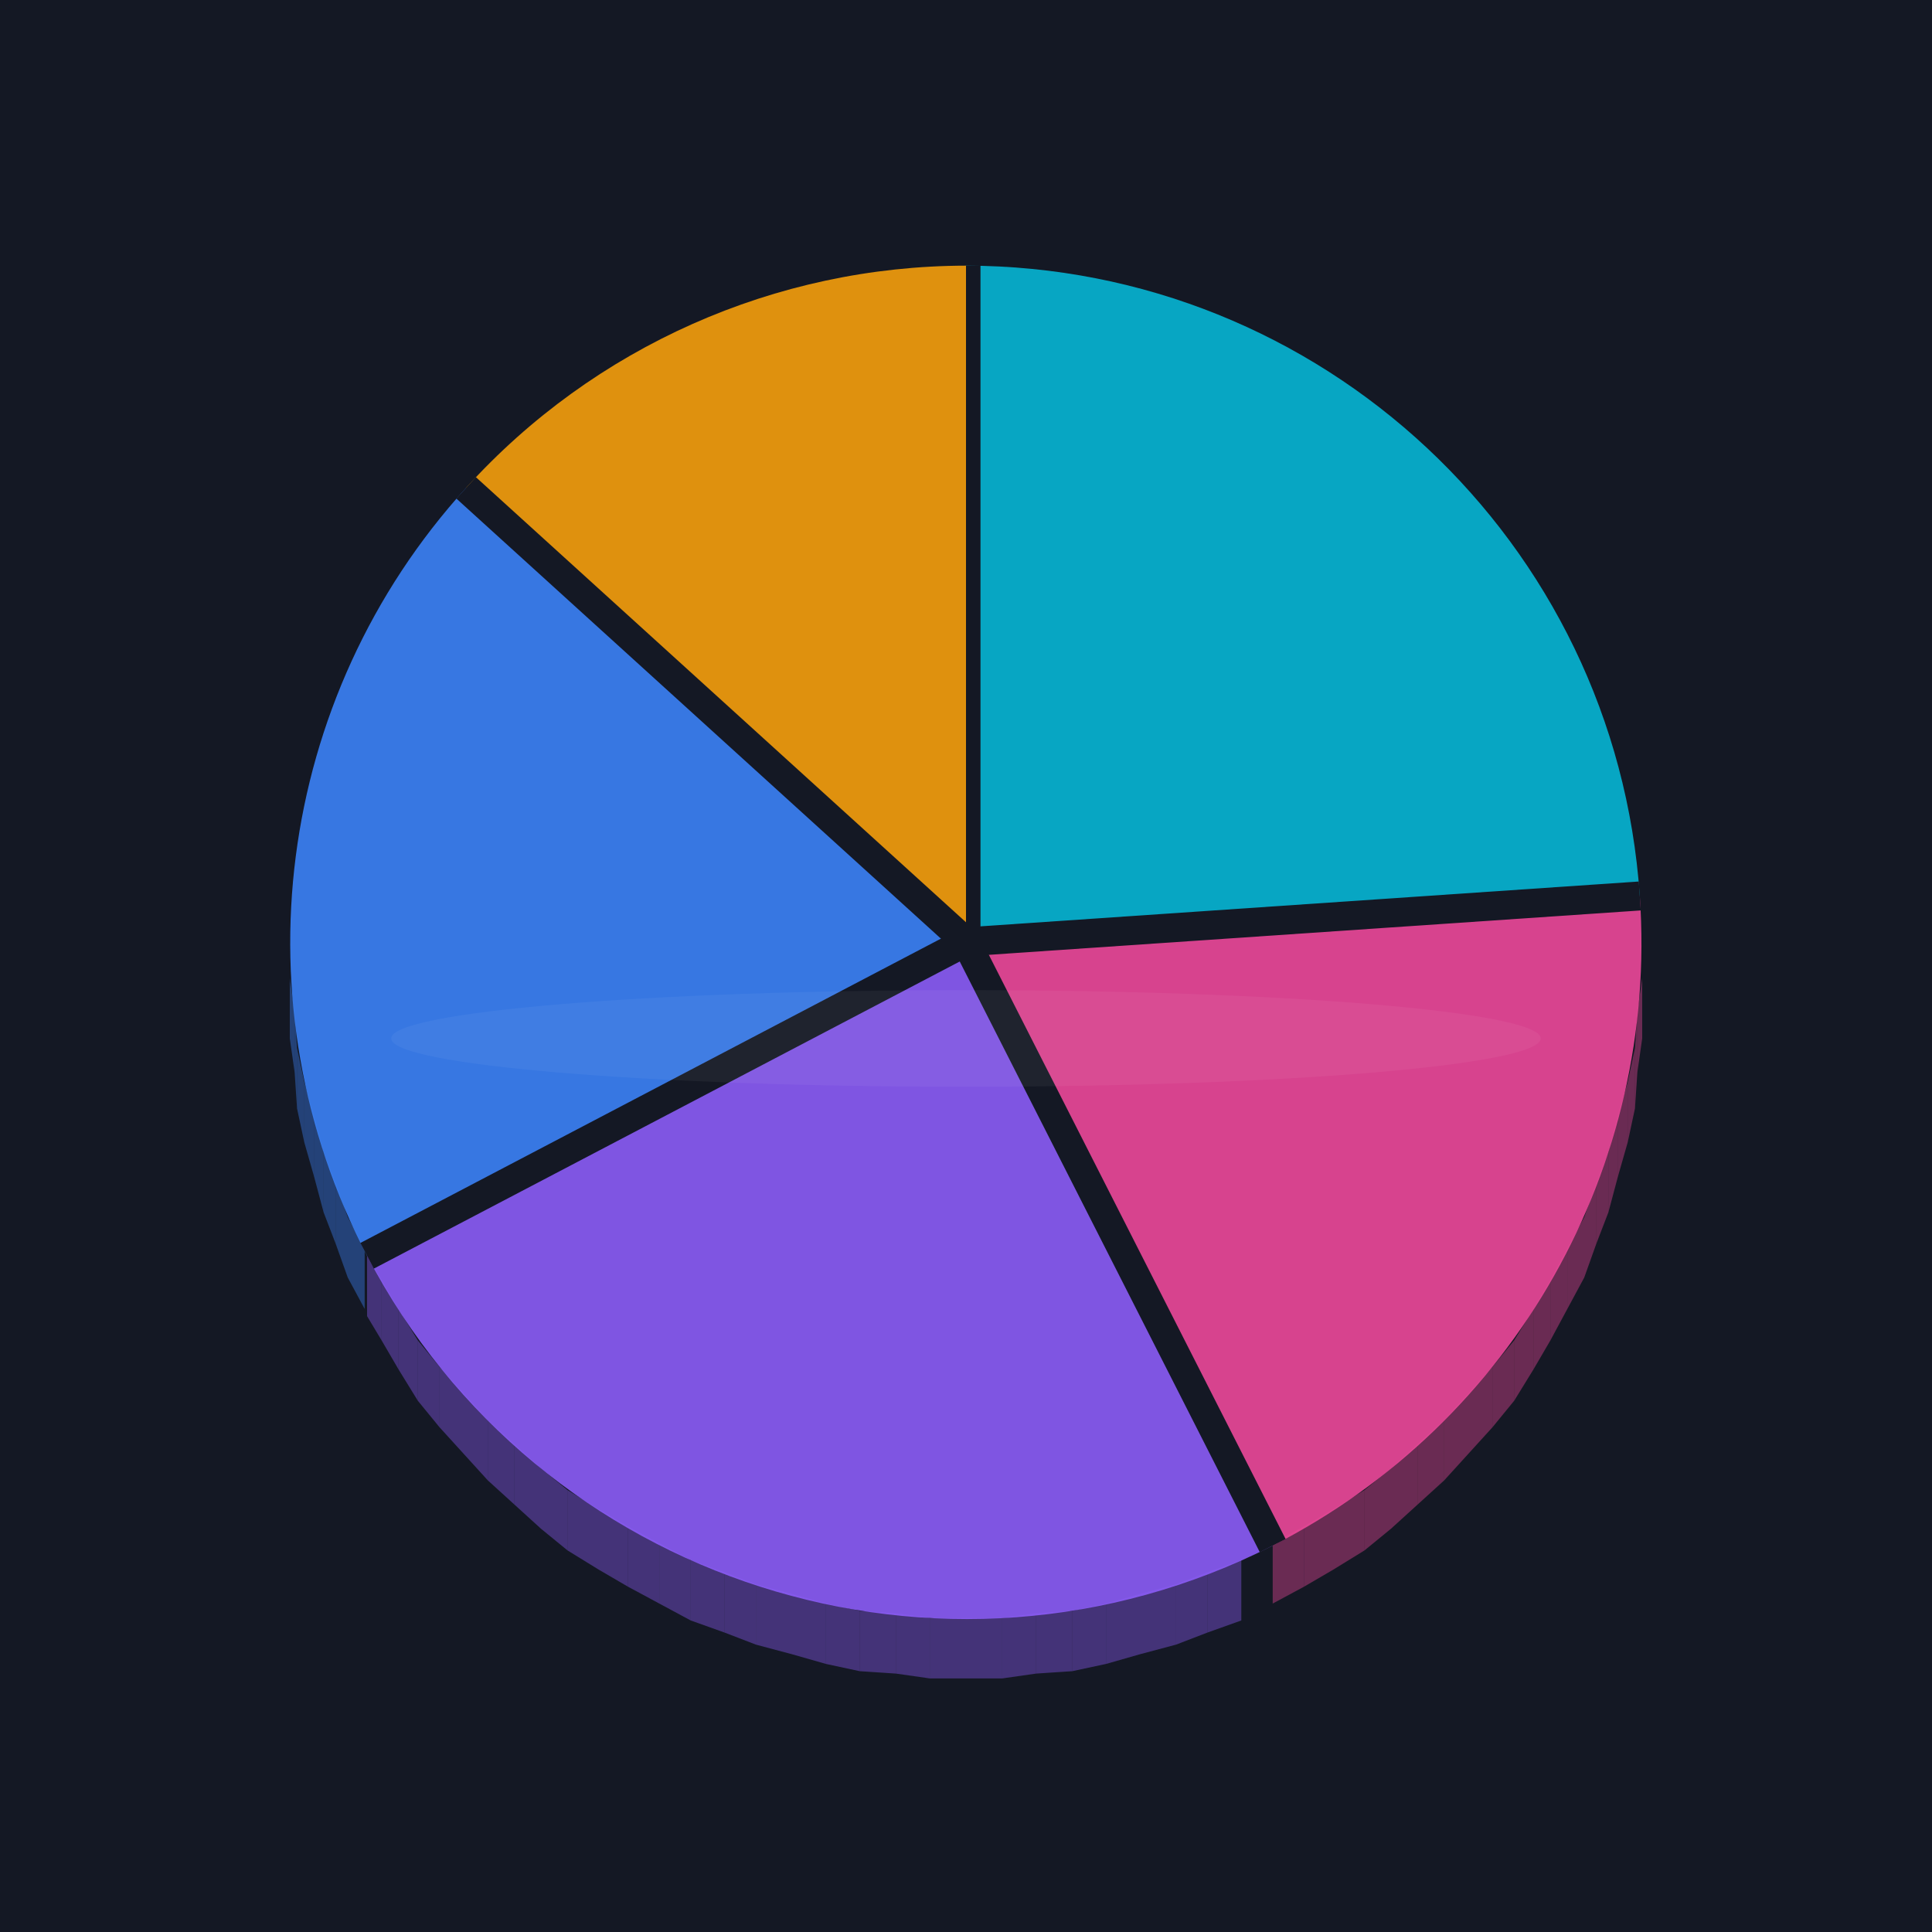
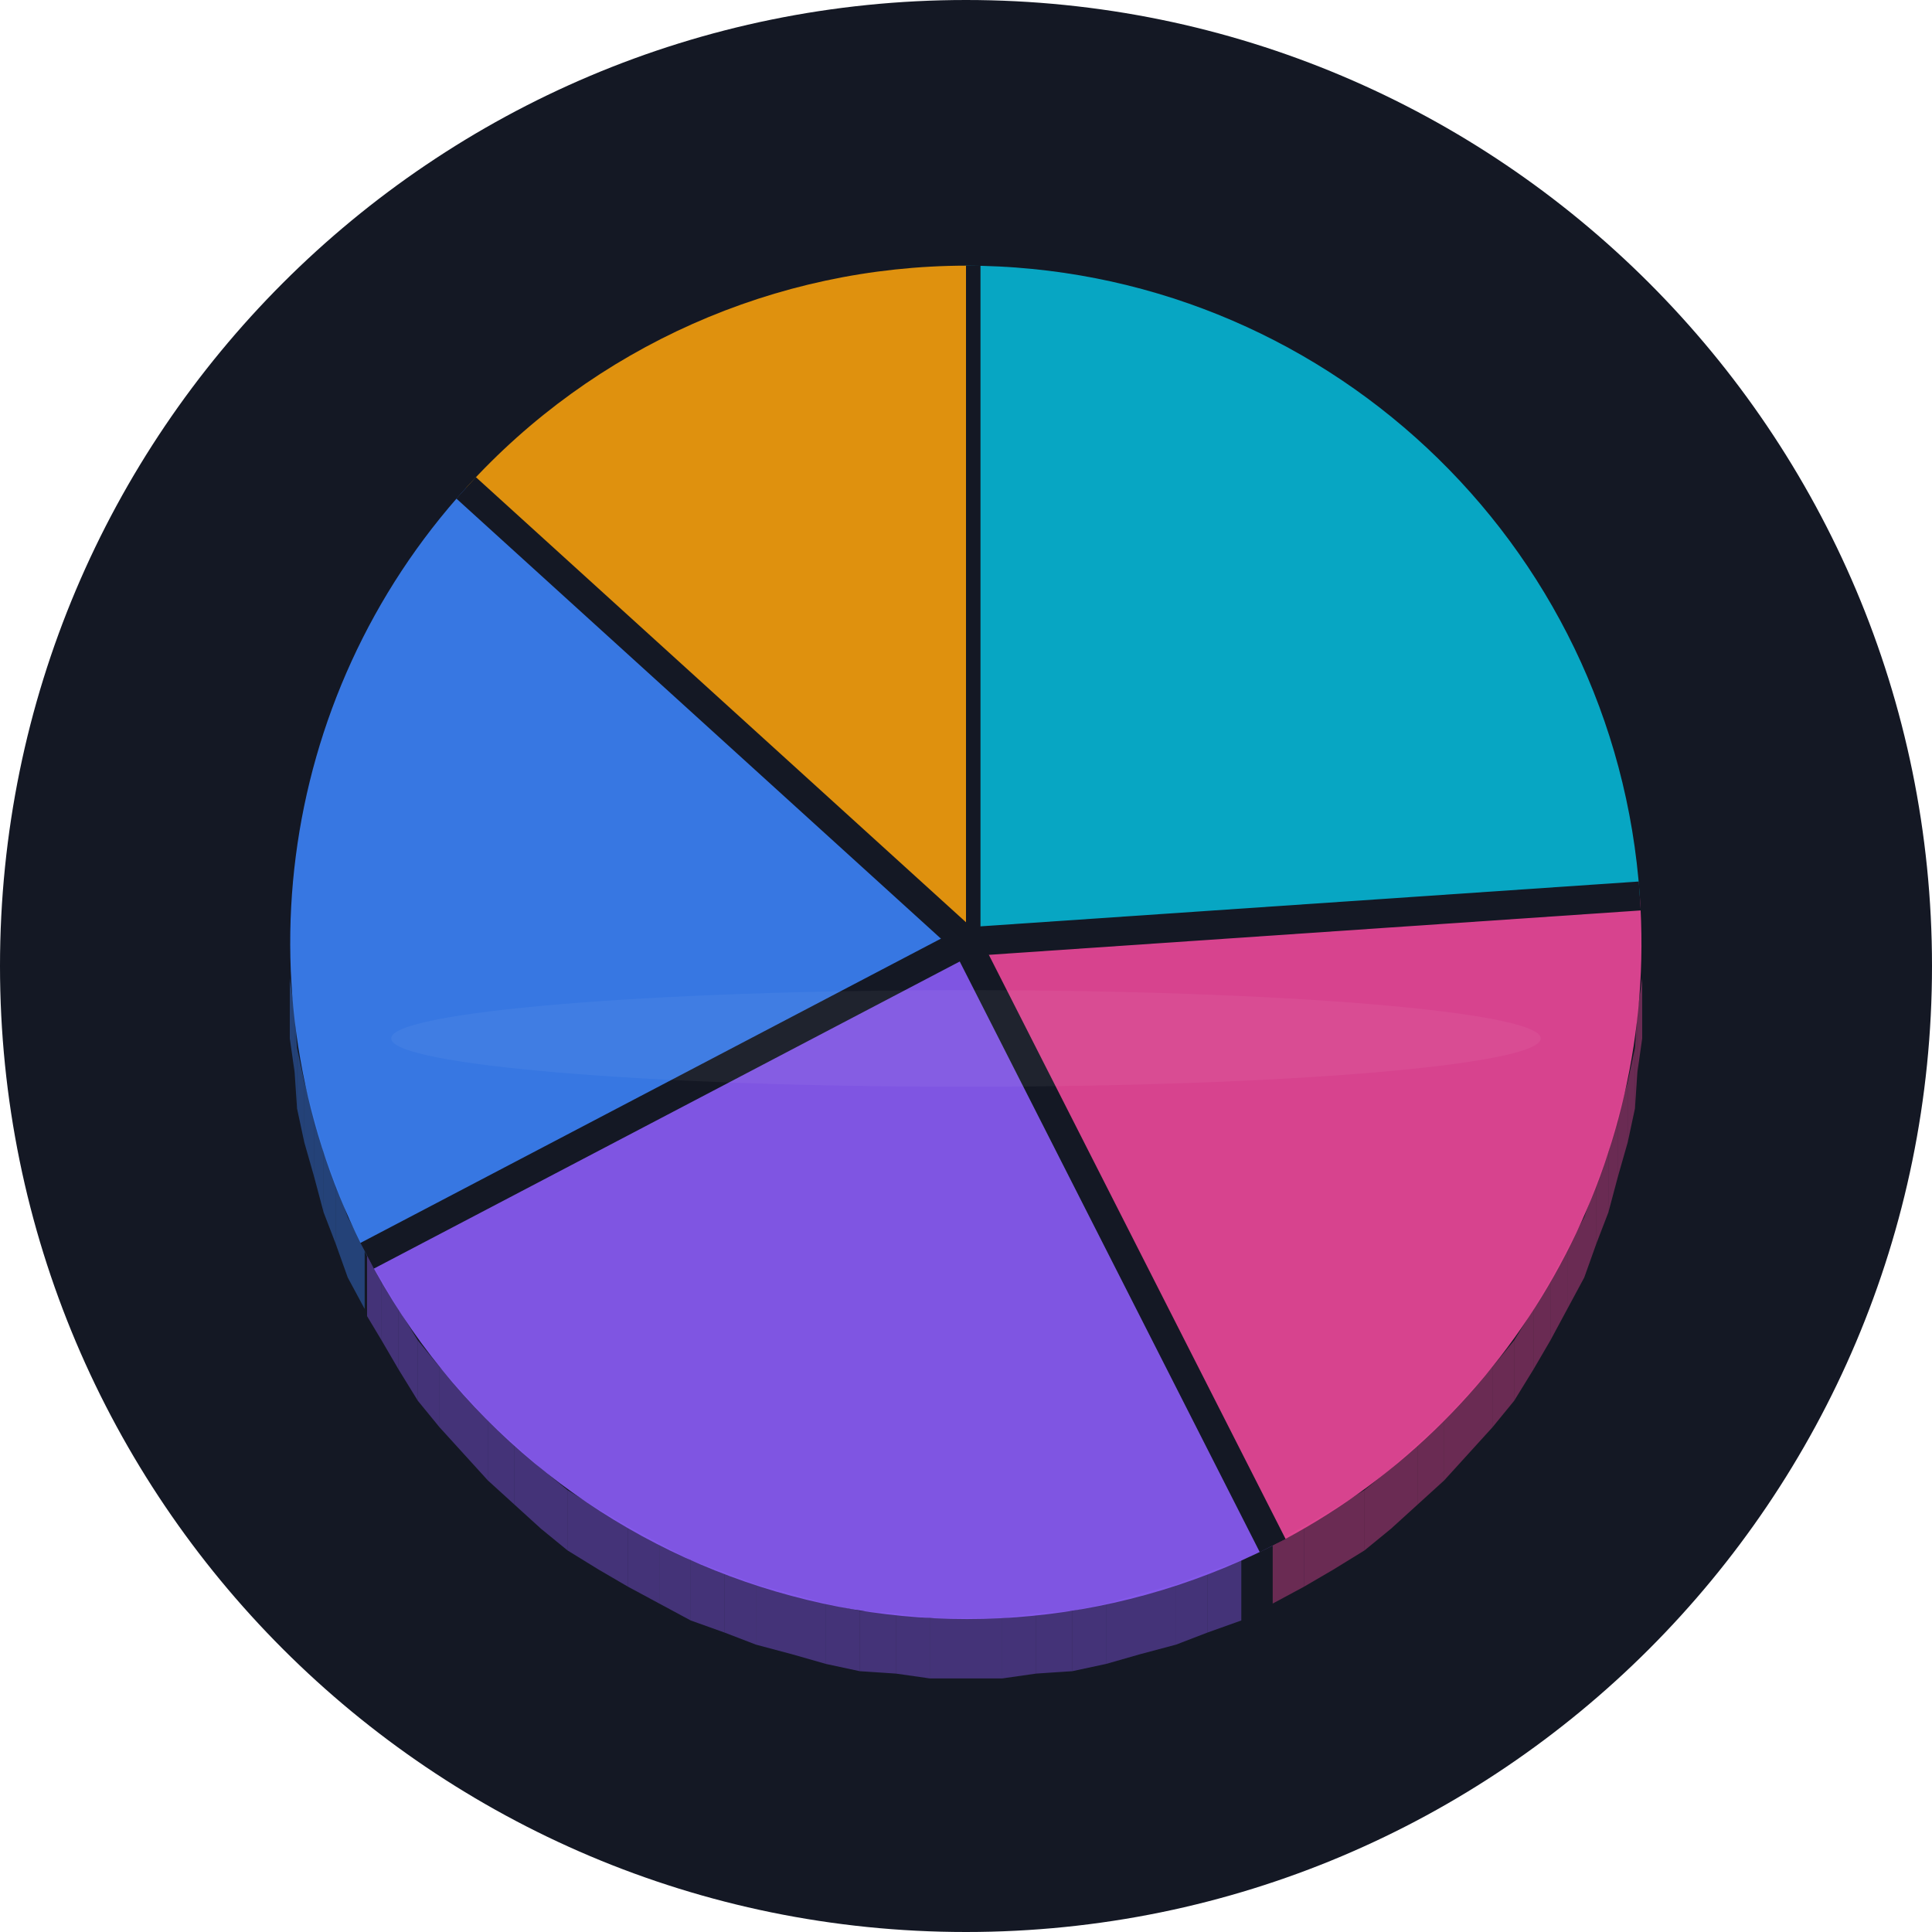
<svg xmlns="http://www.w3.org/2000/svg" viewBox="0 0 80 80" fill="none" width="40" height="40">
-   <rect width="80" height="80" fill="#141824" />
-   <polygon points="68.0,39.0 68.0,40.5 68.0,43.0 68.0,41.5" fill="#ec4899" opacity="0.4" />
-   <polygon points="68.0,40.5 67.8,41.9 67.8,44.4 68.0,43.0" fill="#ec4899" opacity="0.4" />
-   <polygon points="67.8,41.9 67.7,43.4 67.7,45.9 67.8,44.4" fill="#ec4899" opacity="0.4" />
-   <polygon points="67.7,43.4 67.4,44.8 67.4,47.3 67.7,45.9" fill="#ec4899" opacity="0.4" />
-   <polygon points="67.4,44.8 67.0,46.2 67.0,48.7 67.4,47.3" fill="#ec4899" opacity="0.4" />
-   <polygon points="67.0,46.2 66.6,47.7 66.6,50.2 67.0,48.7" fill="#ec4899" opacity="0.4" />
-   <polygon points="66.6,47.7 66.1,49.0 66.1,51.5 66.6,50.2" fill="#ec4899" opacity="0.4" />
-   <polygon points="66.1,49.0 65.6,50.4 65.6,52.9 66.1,51.5" fill="#ec4899" opacity="0.4" />
-   <polygon points="65.6,50.4 64.9,51.7 64.9,54.2 65.6,52.9" fill="#ec4899" opacity="0.4" />
-   <polygon points="64.9,51.7 64.2,53.0 64.2,55.5 64.9,54.2" fill="#ec4899" opacity="0.4" />
-   <polygon points="64.2,53.0 63.5,54.2 63.5,56.7 64.2,55.5" fill="#ec4899" opacity="0.4" />
-   <polygon points="63.5,54.2 62.7,55.5 62.7,58.0 63.5,56.7" fill="#ec4899" opacity="0.4" />
-   <polygon points="62.7,55.5 61.8,56.6 61.8,59.1 62.7,58.0" fill="#ec4899" opacity="0.4" />
-   <polygon points="61.8,56.6 60.8,57.7 60.8,60.2 61.8,59.1" fill="#ec4899" opacity="0.4" />
-   <polygon points="60.8,57.7 59.8,58.8 59.8,61.3 60.8,60.2" fill="#ec4899" opacity="0.4" />
-   <polygon points="59.8,58.8 58.7,59.8 58.7,62.3 59.8,61.3" fill="#ec4899" opacity="0.4" />
-   <polygon points="58.7,59.8 57.6,60.8 57.6,63.3 58.7,62.3" fill="#ec4899" opacity="0.4" />
-   <polygon points="57.6,60.8 56.5,61.7 56.5,64.2 57.6,63.3" fill="#ec4899" opacity="0.4" />
-   <polygon points="56.5,61.7 55.2,62.5 55.2,65.0 56.5,64.2" fill="#ec4899" opacity="0.4" />
-   <polygon points="55.2,62.5 54.0,63.2 54.0,65.7 55.2,65.0" fill="#ec4899" opacity="0.4" />
-   <polygon points="54.0,63.2 52.7,63.9 52.7,66.4 54.0,65.7" fill="#ec4899" opacity="0.4" />
-   <polygon points="52.7,63.9 52.7,64.0 52.7,66.5 52.7,66.4" fill="#ec4899" opacity="0.4" />
-   <polygon points="51.4,64.6 50.0,65.1 50.0,67.6 51.4,67.1" fill="#8b5cf6" opacity="0.4" />
-   <polygon points="50.0,65.1 48.7,65.6 48.7,68.1 50.0,67.6" fill="#8b5cf6" opacity="0.4" />
-   <polygon points="48.7,65.6 47.2,66.0 47.2,68.5 48.7,68.1" fill="#8b5cf6" opacity="0.4" />
-   <polygon points="47.2,66.0 45.8,66.4 45.8,68.9 47.2,68.5" fill="#8b5cf6" opacity="0.4" />
-   <polygon points="45.8,66.4 44.4,66.7 44.4,69.2 45.8,68.9" fill="#8b5cf6" opacity="0.4" />
-   <polygon points="44.4,66.7 42.9,66.8 42.9,69.3 44.4,69.2" fill="#8b5cf6" opacity="0.4" />
-   <polygon points="42.9,66.8 41.5,67.0 41.5,69.5 42.9,69.3" fill="#8b5cf6" opacity="0.4" />
-   <polygon points="41.5,67.0 40.0,67.0 40.0,69.5 41.5,69.5" fill="#8b5cf6" opacity="0.4" />
-   <polygon points="40.0,67.0 38.5,67.0 38.5,69.5 40.0,69.5" fill="#8b5cf6" opacity="0.4" />
-   <polygon points="38.5,67.0 37.1,66.8 37.1,69.3 38.5,69.5" fill="#8b5cf6" opacity="0.4" />
-   <polygon points="37.1,66.8 35.6,66.7 35.6,69.2 37.1,69.3" fill="#8b5cf6" opacity="0.4" />
-   <polygon points="35.6,66.7 34.2,66.4 34.2,68.9 35.6,69.2" fill="#8b5cf6" opacity="0.4" />
-   <polygon points="34.2,66.4 32.8,66.0 32.8,68.5 34.2,68.9" fill="#8b5cf6" opacity="0.4" />
-   <polygon points="32.8,66.0 31.3,65.6 31.3,68.1 32.8,68.5" fill="#8b5cf6" opacity="0.4" />
-   <polygon points="31.3,65.6 30.0,65.1 30.0,67.6 31.3,68.1" fill="#8b5cf6" opacity="0.4" />
-   <polygon points="30.0,65.1 28.6,64.6 28.6,67.1 30.0,67.6" fill="#8b5cf6" opacity="0.4" />
-   <polygon points="28.6,64.6 27.3,63.9 27.3,66.4 28.6,67.1" fill="#8b5cf6" opacity="0.4" />
-   <polygon points="27.3,63.9 26.0,63.2 26.0,65.7 27.3,66.4" fill="#8b5cf6" opacity="0.4" />
-   <polygon points="26.0,63.2 24.8,62.5 24.8,65.0 26.0,65.7" fill="#8b5cf6" opacity="0.4" />
-   <polygon points="24.8,62.5 23.5,61.7 23.5,64.2 24.8,65.0" fill="#8b5cf6" opacity="0.4" />
-   <polygon points="23.5,61.7 22.4,60.8 22.4,63.3 23.5,64.2" fill="#8b5cf6" opacity="0.4" />
-   <polygon points="22.4,60.8 21.3,59.8 21.3,62.3 22.4,63.3" fill="#8b5cf6" opacity="0.4" />
-   <polygon points="21.3,59.8 20.2,58.8 20.2,61.3 21.3,62.3" fill="#8b5cf6" opacity="0.4" />
-   <polygon points="20.2,58.8 19.2,57.7 19.2,60.2 20.2,61.3" fill="#8b5cf6" opacity="0.4" />
-   <polygon points="19.2,57.7 18.2,56.6 18.2,59.1 19.2,60.2" fill="#8b5cf6" opacity="0.4" />
-   <polygon points="18.2,56.6 17.3,55.5 17.3,58.0 18.2,59.1" fill="#8b5cf6" opacity="0.4" />
-   <polygon points="17.3,55.5 16.5,54.2 16.5,56.7 17.3,58.0" fill="#8b5cf6" opacity="0.4" />
-   <polygon points="16.5,54.2 15.8,53.0 15.8,55.5 16.5,56.7" fill="#8b5cf6" opacity="0.4" />
-   <polygon points="15.8,53.0 15.2,52.0 15.2,54.5 15.8,55.5" fill="#8b5cf6" opacity="0.4" />
-   <polygon points="15.1,51.7 14.4,50.4 14.4,52.9 15.1,54.2" fill="#3b82f6" opacity="0.4" />
-   <polygon points="14.4,50.4 13.9,49.0 13.9,51.5 14.4,52.9" fill="#3b82f6" opacity="0.4" />
-   <polygon points="13.9,49.0 13.4,47.7 13.4,50.2 13.9,51.5" fill="#3b82f6" opacity="0.4" />
-   <polygon points="13.4,47.7 13.0,46.2 13.0,48.7 13.4,50.2" fill="#3b82f6" opacity="0.4" />
-   <polygon points="13.0,46.2 12.6,44.8 12.6,47.3 13.0,48.7" fill="#3b82f6" opacity="0.4" />
-   <polygon points="12.6,44.8 12.3,43.4 12.3,45.9 12.6,47.3" fill="#3b82f6" opacity="0.4" />
-   <polygon points="12.3,43.4 12.2,41.9 12.2,44.4 12.3,45.9" fill="#3b82f6" opacity="0.4" />
-   <polygon points="12.2,41.9 12.0,40.5 12.0,43.0 12.2,44.4" fill="#3b82f6" opacity="0.4" />
-   <polygon points="12.0,40.5 12.0,39.0 12.0,41.5 12.0,43.0" fill="#3b82f6" opacity="0.4" />
-   <path d="M40,39 L40.0,11.0 A28,28 0 0 1 67.9,37.1 Z" fill="#06b6d4" opacity="0.9" />
-   <line x1="40" y1="39" x2="40.0" y2="11.0" stroke="#141824" stroke-width="1.2" />
-   <path d="M40,39 L67.9,37.1 A28,28 0 0 1 52.7,64.0 Z" fill="#ec4899" opacity="0.9" />
-   <line x1="40" y1="39" x2="67.9" y2="37.1" stroke="#141824" stroke-width="1.2" />
-   <path d="M40,39 L52.7,64.0 A28,28 0 0 1 15.2,52.0 Z" fill="#8b5cf6" opacity="0.9" />
-   <line x1="40" y1="39" x2="52.7" y2="64.0" stroke="#141824" stroke-width="1.2" />
-   <path d="M40,39 L15.2,52.0 A28,28 0 0 1 19.3,20.2 Z" fill="#3b82f6" opacity="0.9" />
-   <line x1="40" y1="39" x2="15.2" y2="52.0" stroke="#141824" stroke-width="1.2" />
-   <path d="M40,39 L19.3,20.2 A28,28 0 0 1 40.0,11.0 Z" fill="#f59e0b" opacity="0.9" />
-   <line x1="40" y1="39" x2="19.3" y2="20.2" stroke="#141824" stroke-width="1.2" />
-   <ellipse cx="40" cy="43" rx="23.8" ry="2" fill="rgba(255,255,255,0.05)" />
+   <defs>
+     <clipPath id="vc645088871">
+       <circle cx="40" cy="40" r="40" />
+     </clipPath>
+   </defs>
+   <g clip-path="url(#vc645088871)">
+     <rect width="80" height="80" fill="#141824" />
+     <polygon points="68.0,39.0 68.0,40.5 68.0,43.0 68.0,41.5" fill="#ec4899" opacity="0.4" />
+     <polygon points="68.0,40.5 67.8,41.9 67.8,44.4 68.0,43.0" fill="#ec4899" opacity="0.4" />
+     <polygon points="67.8,41.9 67.7,43.4 67.7,45.9 67.8,44.4" fill="#ec4899" opacity="0.4" />
+     <polygon points="67.7,43.4 67.4,44.8 67.4,47.3 67.7,45.9" fill="#ec4899" opacity="0.4" />
+     <polygon points="67.4,44.8 67.0,46.2 67.0,48.7 67.4,47.3" fill="#ec4899" opacity="0.4" />
+     <polygon points="67.0,46.2 66.6,47.7 66.6,50.2 67.0,48.7" fill="#ec4899" opacity="0.4" />
+     <polygon points="66.6,47.7 66.1,49.0 66.1,51.5 66.6,50.2" fill="#ec4899" opacity="0.4" />
+     <polygon points="66.1,49.0 65.6,50.4 65.6,52.9 66.1,51.5" fill="#ec4899" opacity="0.4" />
+     <polygon points="65.6,50.4 64.9,51.7 64.9,54.2 65.6,52.9" fill="#ec4899" opacity="0.4" />
+     <polygon points="64.9,51.7 64.2,53.0 64.2,55.5 64.9,54.2" fill="#ec4899" opacity="0.4" />
+     <polygon points="64.2,53.0 63.5,54.2 63.5,56.7 64.2,55.5" fill="#ec4899" opacity="0.4" />
+     <polygon points="63.5,54.2 62.7,55.5 62.7,58.0 63.5,56.7" fill="#ec4899" opacity="0.4" />
+     <polygon points="62.7,55.5 61.8,56.6 61.8,59.1 62.7,58.0" fill="#ec4899" opacity="0.4" />
+     <polygon points="61.8,56.6 60.8,57.7 60.8,60.2 61.8,59.1" fill="#ec4899" opacity="0.4" />
+     <polygon points="60.8,57.7 59.8,58.8 59.8,61.3 60.8,60.2" fill="#ec4899" opacity="0.4" />
+     <polygon points="59.8,58.8 58.7,59.8 58.7,62.3 59.8,61.3" fill="#ec4899" opacity="0.4" />
+     <polygon points="58.7,59.8 57.6,60.8 57.6,63.3 58.7,62.3" fill="#ec4899" opacity="0.4" />
+     <polygon points="57.6,60.8 56.5,61.7 56.5,64.2 57.6,63.3" fill="#ec4899" opacity="0.4" />
+     <polygon points="56.5,61.7 55.2,62.5 55.2,65.0 56.5,64.2" fill="#ec4899" opacity="0.4" />
+     <polygon points="55.2,62.5 54.0,63.2 54.0,65.7 55.2,65.0" fill="#ec4899" opacity="0.4" />
+     <polygon points="54.0,63.2 52.7,63.9 52.7,66.4 54.0,65.7" fill="#ec4899" opacity="0.4" />
+     <polygon points="52.7,63.9 52.7,64.0 52.7,66.5 52.7,66.4" fill="#ec4899" opacity="0.4" />
+     <polygon points="51.4,64.6 50.0,65.1 50.0,67.6 51.4,67.1" fill="#8b5cf6" opacity="0.4" />
+     <polygon points="50.0,65.1 48.7,65.6 48.7,68.1 50.0,67.6" fill="#8b5cf6" opacity="0.4" />
+     <polygon points="48.7,65.6 47.2,66.0 47.2,68.5 48.7,68.1" fill="#8b5cf6" opacity="0.4" />
+     <polygon points="47.2,66.0 45.8,66.4 45.8,68.9 47.2,68.5" fill="#8b5cf6" opacity="0.4" />
+     <polygon points="45.8,66.4 44.4,66.7 44.4,69.2 45.8,68.9" fill="#8b5cf6" opacity="0.4" />
+     <polygon points="44.4,66.7 42.9,66.8 42.9,69.3 44.4,69.2" fill="#8b5cf6" opacity="0.4" />
+     <polygon points="42.9,66.8 41.5,67.0 41.5,69.5 42.9,69.3" fill="#8b5cf6" opacity="0.4" />
+     <polygon points="41.5,67.0 40.0,67.0 40.0,69.5 41.5,69.5" fill="#8b5cf6" opacity="0.4" />
+     <polygon points="40.0,67.0 38.5,67.0 38.5,69.5 40.0,69.5" fill="#8b5cf6" opacity="0.4" />
+     <polygon points="38.5,67.0 37.1,66.8 37.1,69.3 38.5,69.5" fill="#8b5cf6" opacity="0.4" />
+     <polygon points="37.1,66.8 35.6,66.7 35.6,69.2 37.1,69.3" fill="#8b5cf6" opacity="0.4" />
+     <polygon points="35.6,66.7 34.2,66.4 34.2,68.9 35.6,69.2" fill="#8b5cf6" opacity="0.4" />
+     <polygon points="34.2,66.4 32.8,66.0 32.8,68.5 34.2,68.9" fill="#8b5cf6" opacity="0.4" />
+     <polygon points="32.8,66.0 31.3,65.6 31.3,68.1 32.8,68.5" fill="#8b5cf6" opacity="0.4" />
+     <polygon points="31.3,65.6 30.0,65.1 30.0,67.6 31.3,68.1" fill="#8b5cf6" opacity="0.4" />
+     <polygon points="30.0,65.1 28.6,64.6 28.6,67.1 30.0,67.6" fill="#8b5cf6" opacity="0.4" />
+     <polygon points="28.6,64.6 27.3,63.9 27.3,66.4 28.6,67.1" fill="#8b5cf6" opacity="0.4" />
+     <polygon points="27.3,63.9 26.0,63.2 26.0,65.7 27.3,66.4" fill="#8b5cf6" opacity="0.4" />
+     <polygon points="26.0,63.2 24.8,62.5 24.8,65.0 26.0,65.7" fill="#8b5cf6" opacity="0.4" />
+     <polygon points="24.8,62.5 23.5,61.7 23.5,64.2 24.8,65.0" fill="#8b5cf6" opacity="0.4" />
+     <polygon points="23.5,61.7 22.4,60.8 22.4,63.3 23.5,64.2" fill="#8b5cf6" opacity="0.4" />
+     <polygon points="22.4,60.8 21.3,59.8 21.3,62.3 22.4,63.3" fill="#8b5cf6" opacity="0.4" />
+     <polygon points="21.3,59.8 20.2,58.8 20.2,61.3 21.3,62.3" fill="#8b5cf6" opacity="0.4" />
+     <polygon points="20.2,58.8 19.2,57.7 19.2,60.2 20.2,61.3" fill="#8b5cf6" opacity="0.4" />
+     <polygon points="19.2,57.7 18.2,56.6 18.2,59.1 19.2,60.2" fill="#8b5cf6" opacity="0.4" />
+     <polygon points="18.2,56.6 17.3,55.5 17.3,58.0 18.2,59.1" fill="#8b5cf6" opacity="0.4" />
+     <polygon points="17.3,55.5 16.5,54.2 16.5,56.7 17.3,58.0" fill="#8b5cf6" opacity="0.4" />
+     <polygon points="16.5,54.2 15.8,53.0 15.8,55.5 16.5,56.7" fill="#8b5cf6" opacity="0.4" />
+     <polygon points="15.8,53.0 15.2,52.0 15.2,54.5 15.8,55.5" fill="#8b5cf6" opacity="0.4" />
+     <polygon points="15.1,51.7 14.4,50.4 14.4,52.9 15.1,54.2" fill="#3b82f6" opacity="0.4" />
+     <polygon points="14.4,50.4 13.9,49.0 13.9,51.5 14.4,52.9" fill="#3b82f6" opacity="0.4" />
+     <polygon points="13.9,49.0 13.4,47.7 13.4,50.2 13.9,51.5" fill="#3b82f6" opacity="0.4" />
+     <polygon points="13.4,47.7 13.0,46.2 13.0,48.7 13.4,50.2" fill="#3b82f6" opacity="0.4" />
+     <polygon points="13.0,46.2 12.6,44.8 12.6,47.3 13.0,48.7" fill="#3b82f6" opacity="0.4" />
+     <polygon points="12.6,44.8 12.3,43.4 12.3,45.9 12.6,47.3" fill="#3b82f6" opacity="0.4" />
+     <polygon points="12.3,43.4 12.2,41.9 12.2,44.4 12.3,45.9" fill="#3b82f6" opacity="0.4" />
+     <polygon points="12.2,41.9 12.0,40.5 12.0,43.0 12.2,44.4" fill="#3b82f6" opacity="0.4" />
+     <polygon points="12.0,40.5 12.0,39.0 12.0,41.5 12.0,43.0" fill="#3b82f6" opacity="0.4" />
+     <path d="M40,39 L40.0,11.0 A28,28 0 0 1 67.9,37.1 Z" fill="#06b6d4" opacity="0.9" />
+     <line x1="40" y1="39" x2="40.0" y2="11.0" stroke="#141824" stroke-width="1.2" />
+     <path d="M40,39 L67.9,37.1 A28,28 0 0 1 52.7,64.0 Z" fill="#ec4899" opacity="0.9" />
+     <line x1="40" y1="39" x2="67.9" y2="37.1" stroke="#141824" stroke-width="1.2" />
+     <path d="M40,39 L52.7,64.0 A28,28 0 0 1 15.2,52.0 Z" fill="#8b5cf6" opacity="0.9" />
+     <line x1="40" y1="39" x2="52.7" y2="64.0" stroke="#141824" stroke-width="1.2" />
+     <path d="M40,39 L15.2,52.0 A28,28 0 0 1 19.3,20.2 Z" fill="#3b82f6" opacity="0.9" />
+     <line x1="40" y1="39" x2="15.2" y2="52.0" stroke="#141824" stroke-width="1.2" />
+     <path d="M40,39 L19.3,20.2 A28,28 0 0 1 40.0,11.0 Z" fill="#f59e0b" opacity="0.9" />
+     <line x1="40" y1="39" x2="19.3" y2="20.2" stroke="#141824" stroke-width="1.2" />
+     <ellipse cx="40" cy="43" rx="23.8" ry="2" fill="rgba(255,255,255,0.05)" />
+   </g>
</svg>
